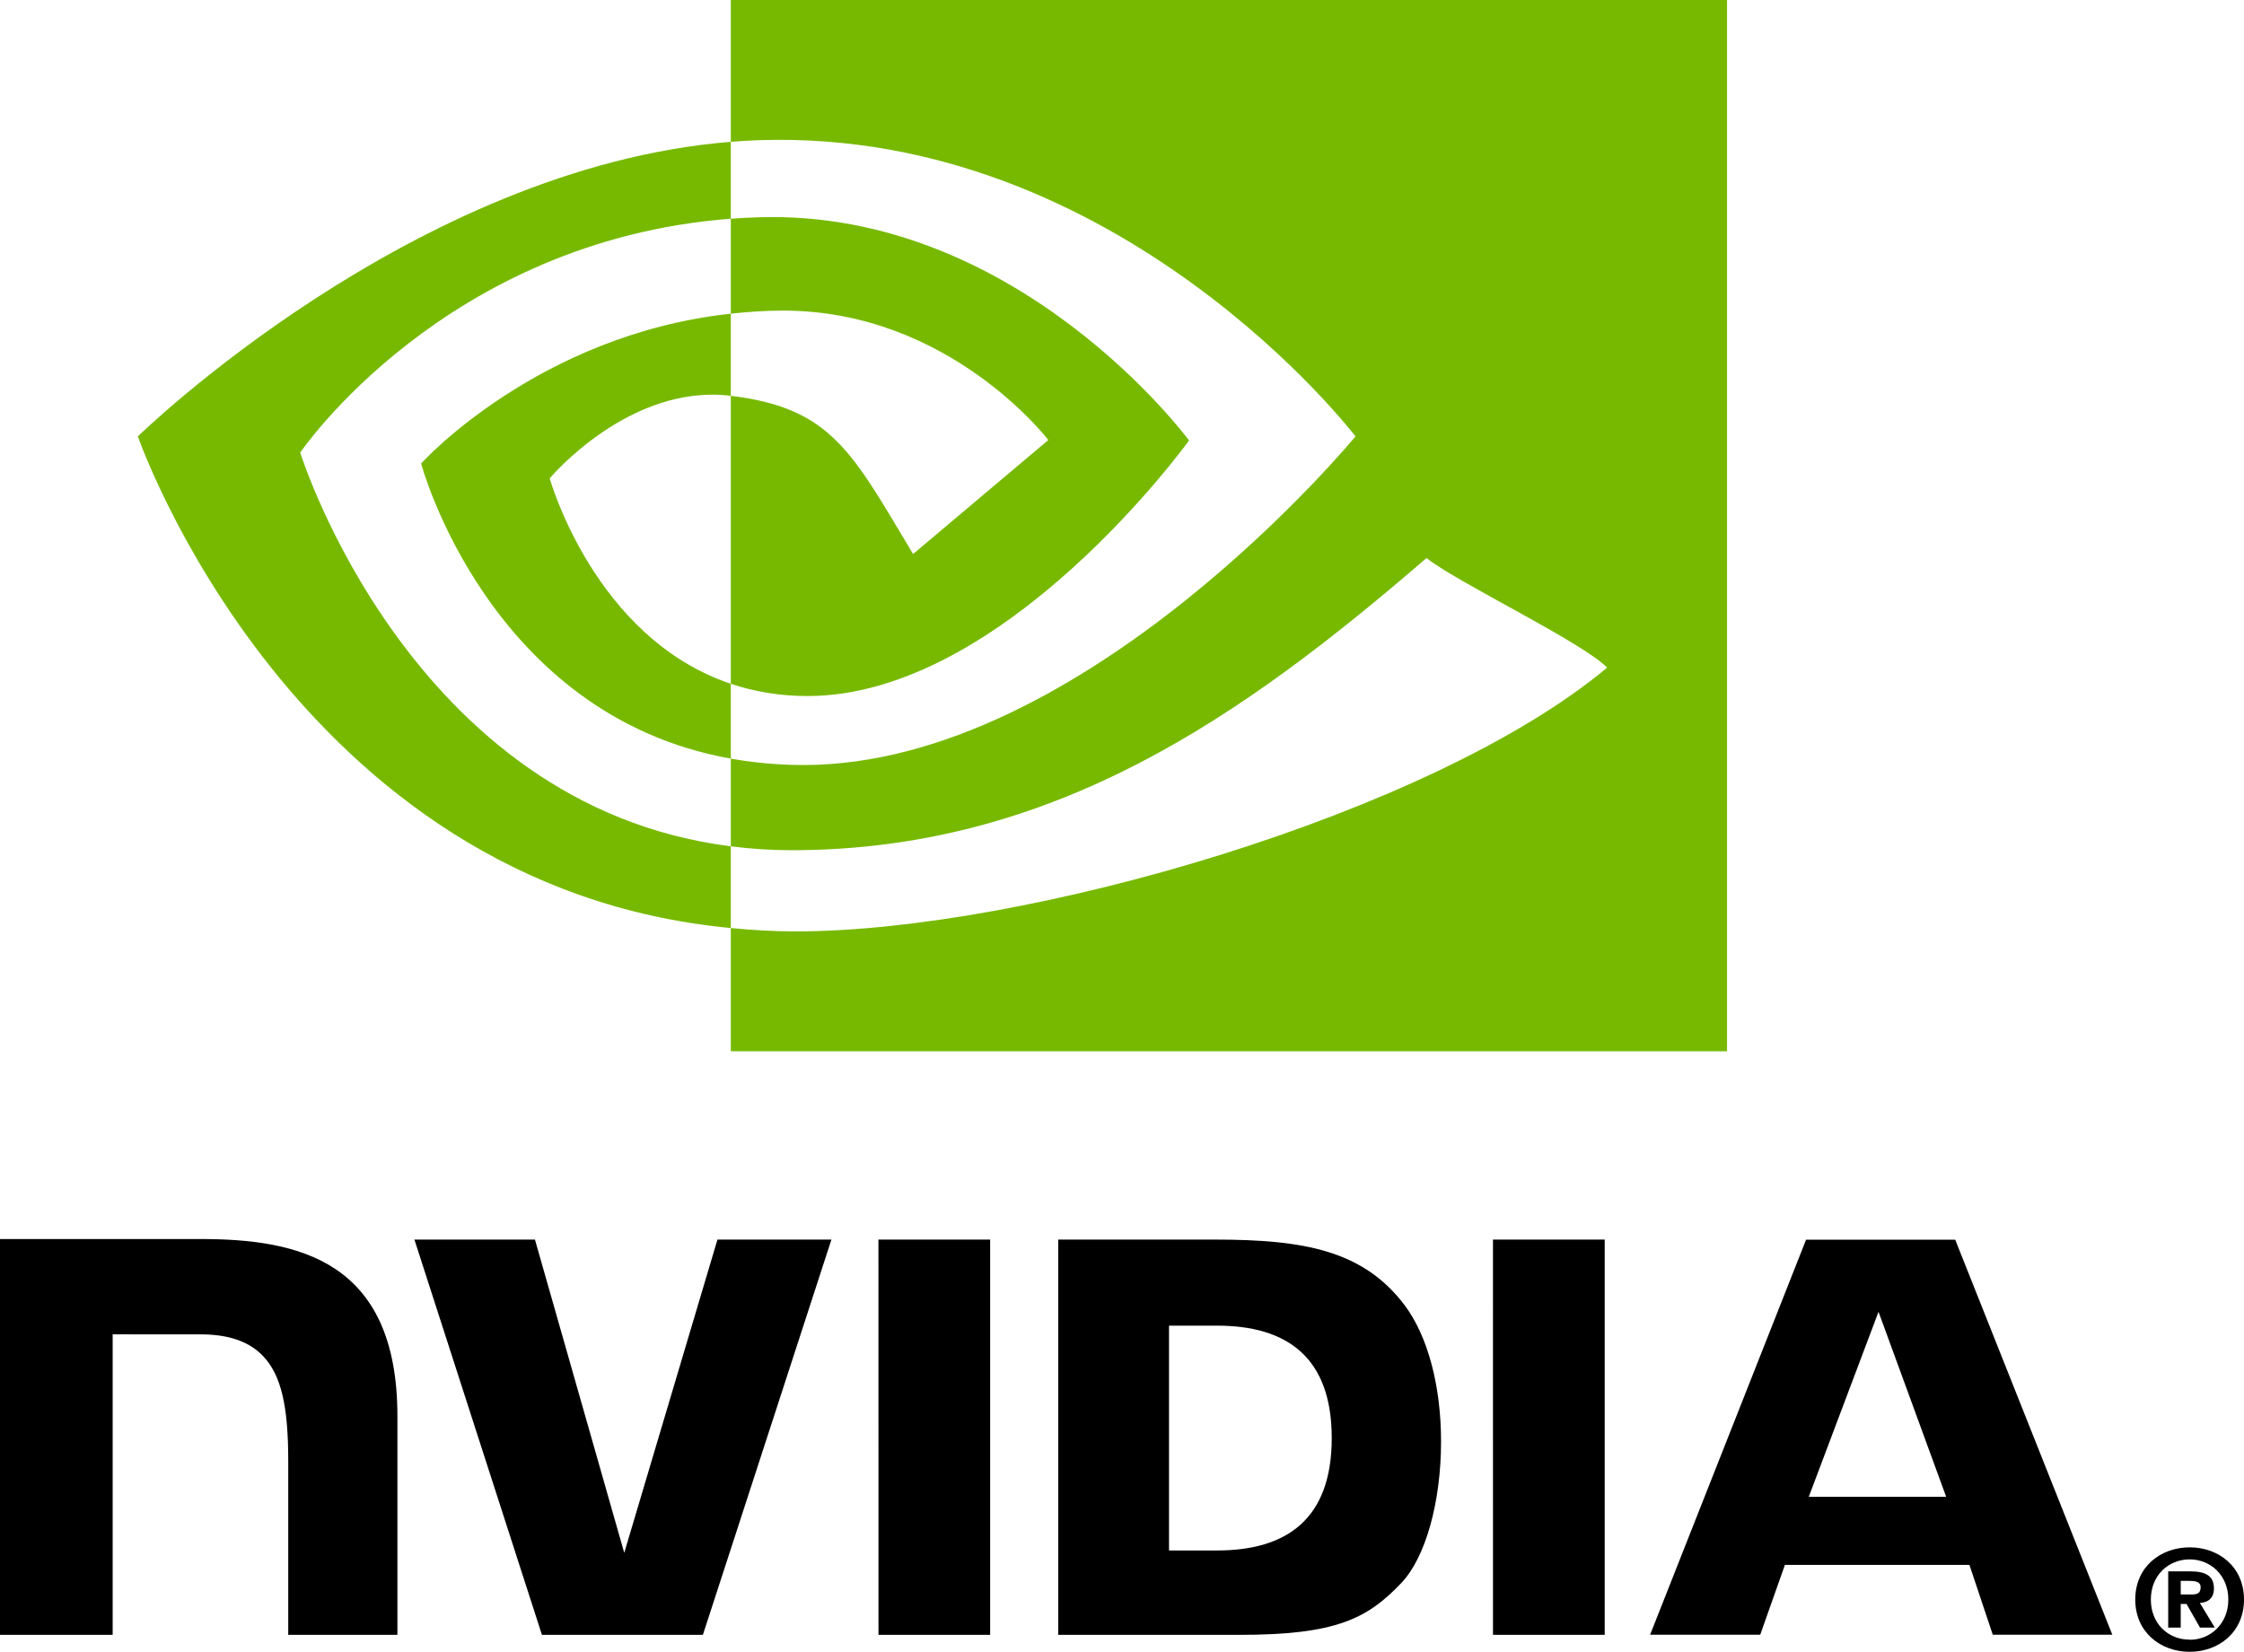
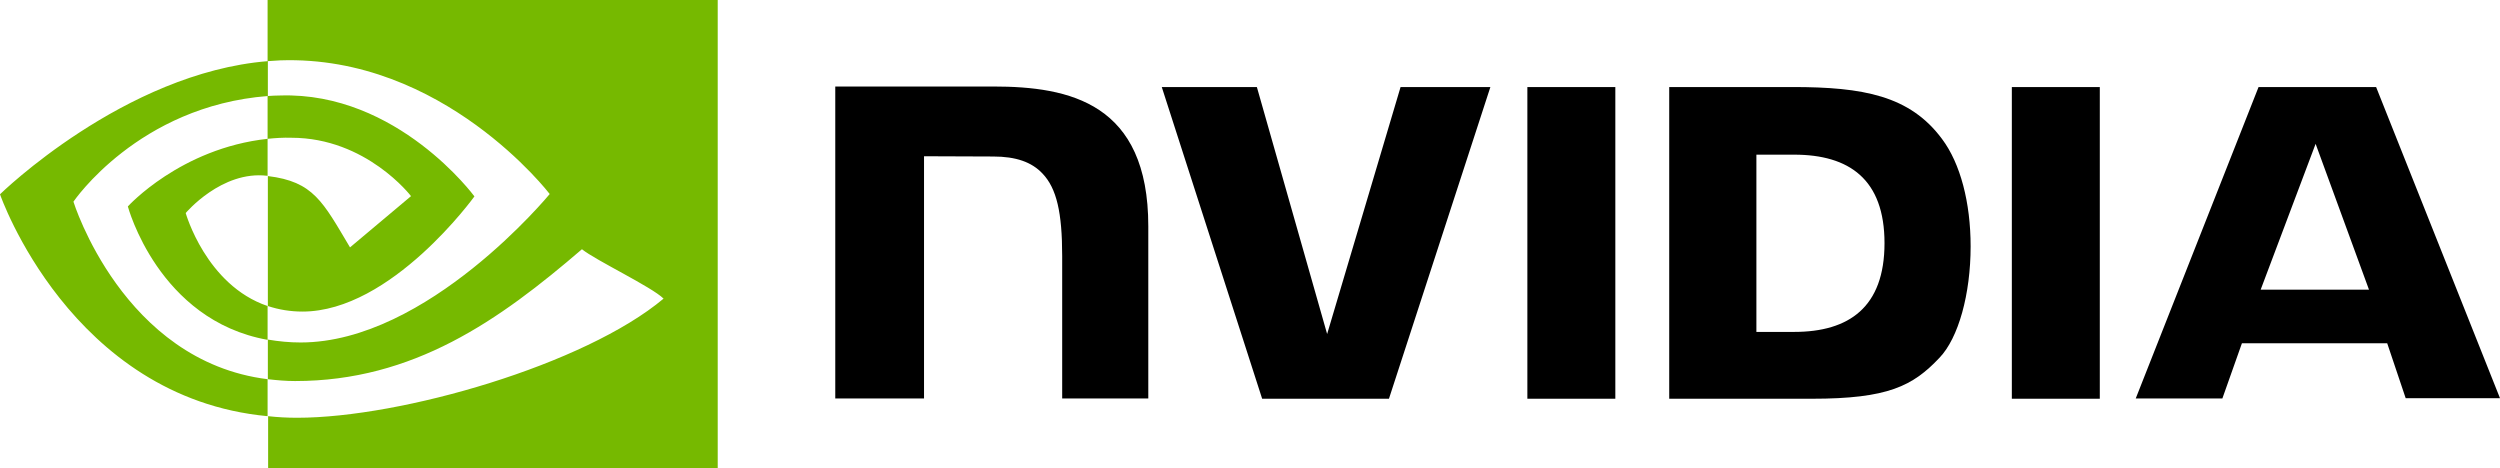
- <svg xmlns="http://www.w3.org/2000/svg" version="1.1" id="svg2" x="0px" y="0px" width="351.46px" height="258.785px" viewBox="35.188 31.512 351.46 258.785" enable-background="new 35.188 31.512 351.46 258.785" xml:space="preserve">
-   <path id="path17" d="M384.195,282.109c0,3.771-2.769,6.302-6.047,6.302v-0.023c-3.371,0.023-6.089-2.508-6.089-6.278  c0-3.769,2.718-6.293,6.089-6.293C381.427,275.816,384.195,278.34,384.195,282.109z M386.648,282.109c0-5.175-4.02-8.179-8.5-8.179  c-4.511,0-8.531,3.004-8.531,8.179c0,5.172,4.021,8.188,8.531,8.188C382.629,290.297,386.648,287.281,386.648,282.109   M376.738,282.801h0.91l2.109,3.703h2.316l-2.336-3.859c1.207-0.086,2.2-0.661,2.2-2.286c0-2.019-1.392-2.668-3.75-2.668h-3.411  v8.813h1.961V282.801 M376.738,281.309v-2.122h1.364c0.742,0,1.753,0.06,1.753,0.965c0,0.985-0.523,1.157-1.398,1.157H376.738" />
-   <path id="path19" d="M329.406,237.027l10.598,28.993H318.48L329.406,237.027z M318.056,225.738l-24.423,61.88h17.246l3.863-10.934  h28.903l3.656,10.934h18.722l-24.605-61.888L318.056,225.738z M269.023,287.641h17.497v-61.922l-17.5-0.004L269.023,287.641z   M147.556,225.715l-14.598,49.078l-13.984-49.074l-18.879-0.004l19.972,61.926h25.207l20.133-61.926H147.556z M218.281,239.199h7.52  c10.91,0,17.966,4.898,17.966,17.609c0,12.714-7.056,17.613-17.966,17.613h-7.52V239.199z M200.931,225.715v61.926h28.366  c15.113,0,20.048-2.512,25.384-8.148c3.769-3.957,6.207-12.641,6.207-22.134c0-8.707-2.063-16.468-5.66-21.304  c-6.481-8.649-15.817-10.34-29.75-10.34H200.931z M35.188,225.629v62.012h17.645v-47.086l13.672,0.004  c4.527,0,7.754,1.128,9.934,3.457c2.765,2.945,3.894,7.699,3.894,16.395v27.23h17.098v-34.262c0-24.453-15.586-27.75-30.836-27.75  H35.188z M172.771,225.715l0.007,61.926h17.489v-61.926H172.771z" />
-   <path id="path21" fill="#77B900" d="M82.211,102.414c0,0,22.504-33.203,67.437-36.638V53.73  c-49.769,3.997-92.867,46.149-92.867,46.149s24.41,70.565,92.867,77.026v-12.804C99.411,157.781,82.211,102.414,82.211,102.414z   M149.648,138.637v11.726c-37.968-6.769-48.507-46.237-48.507-46.237s18.23-20.195,48.507-23.47v12.867  c-0.023,0-0.039-0.007-0.058-0.007c-15.891-1.907-28.305,12.938-28.305,12.938S128.243,131.445,149.648,138.637 M149.648,31.512  V53.73c1.461-0.112,2.922-0.207,4.391-0.257c56.582-1.907,93.449,46.406,93.449,46.406s-42.343,51.488-86.457,51.488  c-4.043,0-7.828-0.375-11.383-1.005v13.739c3.04,0.386,6.192,0.613,9.481,0.613c41.051,0,70.738-20.965,99.484-45.778  c4.766,3.817,24.278,13.103,28.289,17.168c-27.332,22.883-91.031,41.329-127.144,41.329c-3.481,0-6.824-0.211-10.11-0.528v19.306  h156.032V31.512H149.648z M149.648,80.656V65.777c1.446-0.101,2.903-0.179,4.391-0.226c40.688-1.278,67.382,34.965,67.382,34.965  s-28.832,40.043-59.746,40.043c-4.449,0-8.438-0.715-12.028-1.922V93.523c15.84,1.914,19.028,8.911,28.551,24.786l21.18-17.859  c0,0-15.461-20.277-41.524-20.277C155.021,80.172,152.31,80.371,149.648,80.656" />
+ <svg xmlns="http://www.w3.org/2000/svg" enable-background="new 0 0 974.7 179.7" height="136.717" viewBox="0 0 946.4 82.826" width="731.437">
+   <path d="m578.2-14.087v118h33.3v-118zm-262-.2v118.1h33.6v-91.7l26.2.1c8.6 0 14.6 2.1 18.7 6.5 5.3 5.6 7.4 14.7 7.4 31.2v53.9h32.6v-65.2c0-46.6-29.7-52.9-58.7-52.9zm315.7.2v118h54c28.8 0 38.2-4.8 48.3-15.5 7.2-7.5 11.8-24.1 11.8-42.2 0-16.6-3.9-31.4-10.8-40.6-12.2-16.5-30-19.7-56.6-19.7zm33 25.6h14.3c20.8 0 34.2 9.3 34.2 33.5s-13.4 33.6-34.2 33.6h-14.3zm-134.7-25.6-27.8 93.5-26.6-93.5h-36l38 118h48l38.4-118zm231.4 118h33.3v-118h-33.3zm93.4-118-46.5 117.9h32.8l7.4-20.9h55l7 20.8h35.7l-46.9-117.8zm21.6 21.5 20.2 55.2h-41z" />
+   <path d="m101.3 5.513v-16.2c1.6-.1 3.2-.2 4.8-.2 44.4-1.4 73.5 38.2 73.5 38.2s-31.4 43.6-65.1 43.6c-4.5 0-8.9-.7-13.1-2.1v-49.2c17.3 2.1 20.8 9.7 31.1 27l23.1-19.4s-16.9-22.1-45.3-22.1c-3-.1-6 .1-9 .4m0-53.6v24.2l4.8-.3c61.7-2.1 102 50.6 102 50.6s-46.2 56.2-94.3 56.2c-4.2 0-8.3-.4-12.4-1.1v15c3.4.4 6.9.7 10.3.7 44.8 0 77.2-22.9 108.6-49.9 5.2 4.2 26.5 14.3 30.9 18.7-29.8 25-99.3 45.1-138.7 45.1-3.8 0-7.4-.2-11-.6v21.1h170.2v-179.7zm0 116.9v12.8c-41.4-7.4-52.9-50.5-52.9-50.5s19.9-22 52.9-25.6v14h-.1c-17.3-2.1-30.9 14.1-30.9 14.1s7.7 27.3 31 35.2m-73.5-39.5s24.5-36.2 73.6-40v-13.2c-54.4 4.4-101.4 50.4-101.4 50.4s26.6 77 101.3 84v-14c-54.8-6.8-73.5-67.2-73.5-67.2z" fill="#76b900" />
</svg>
